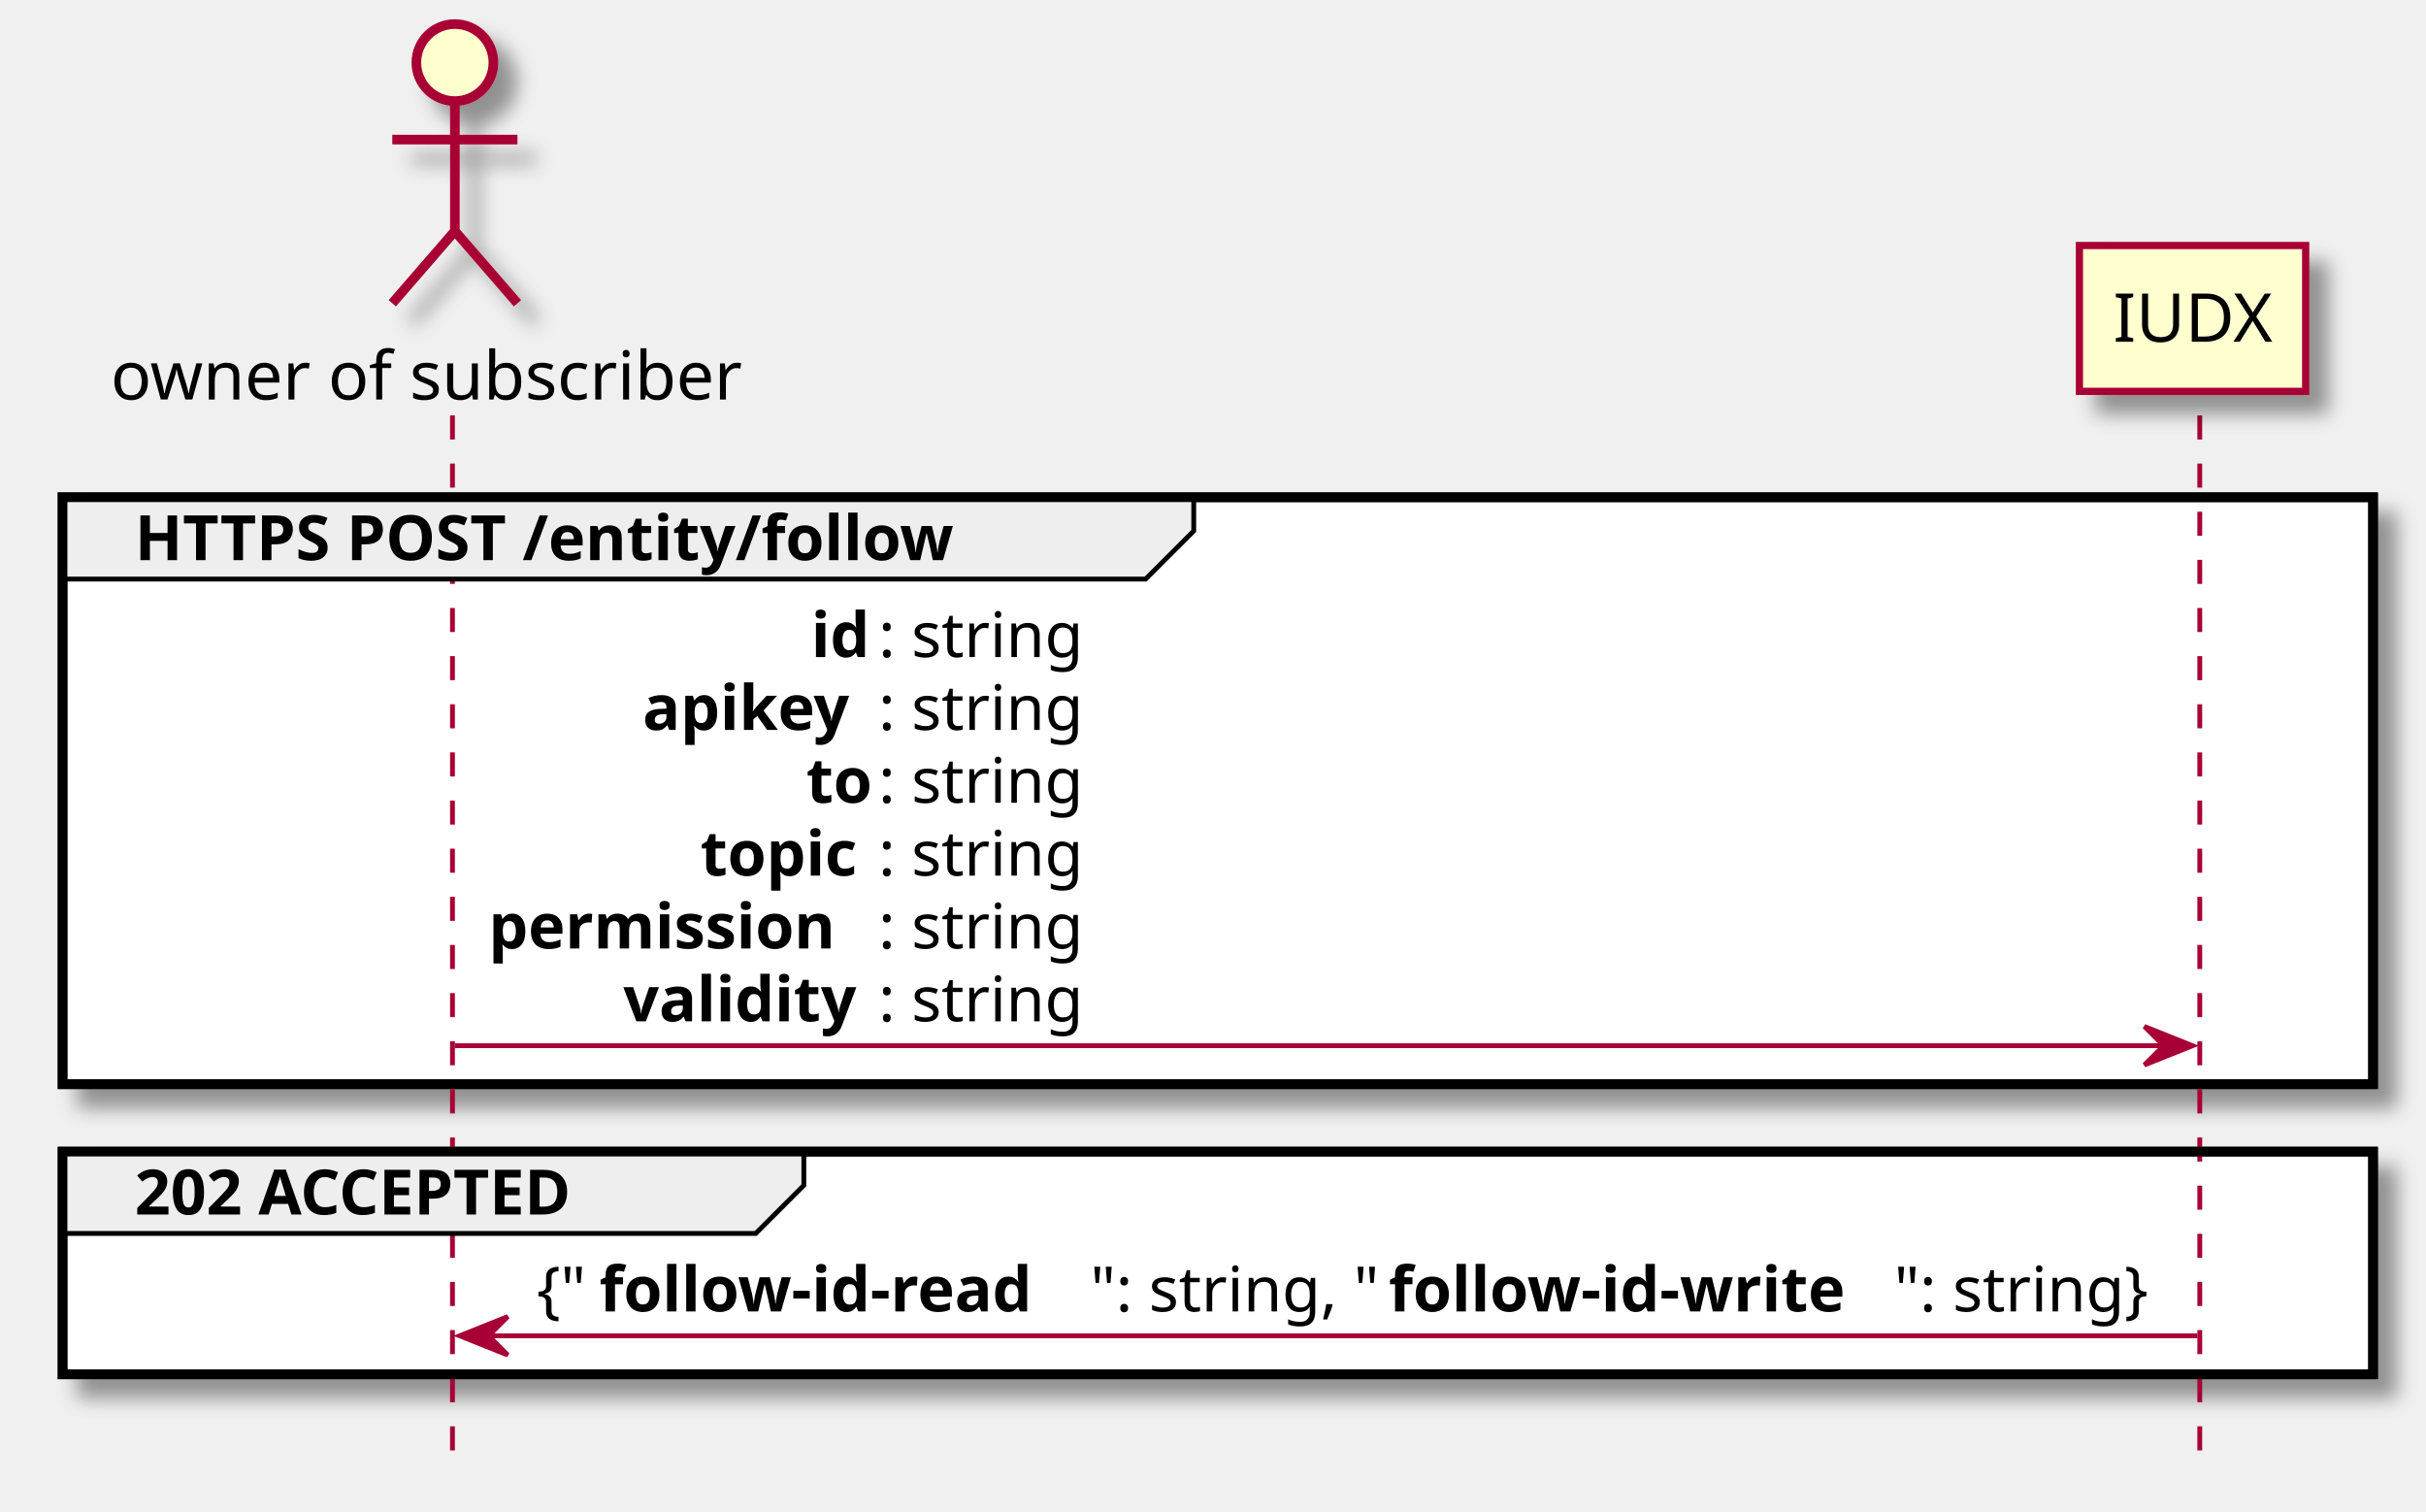
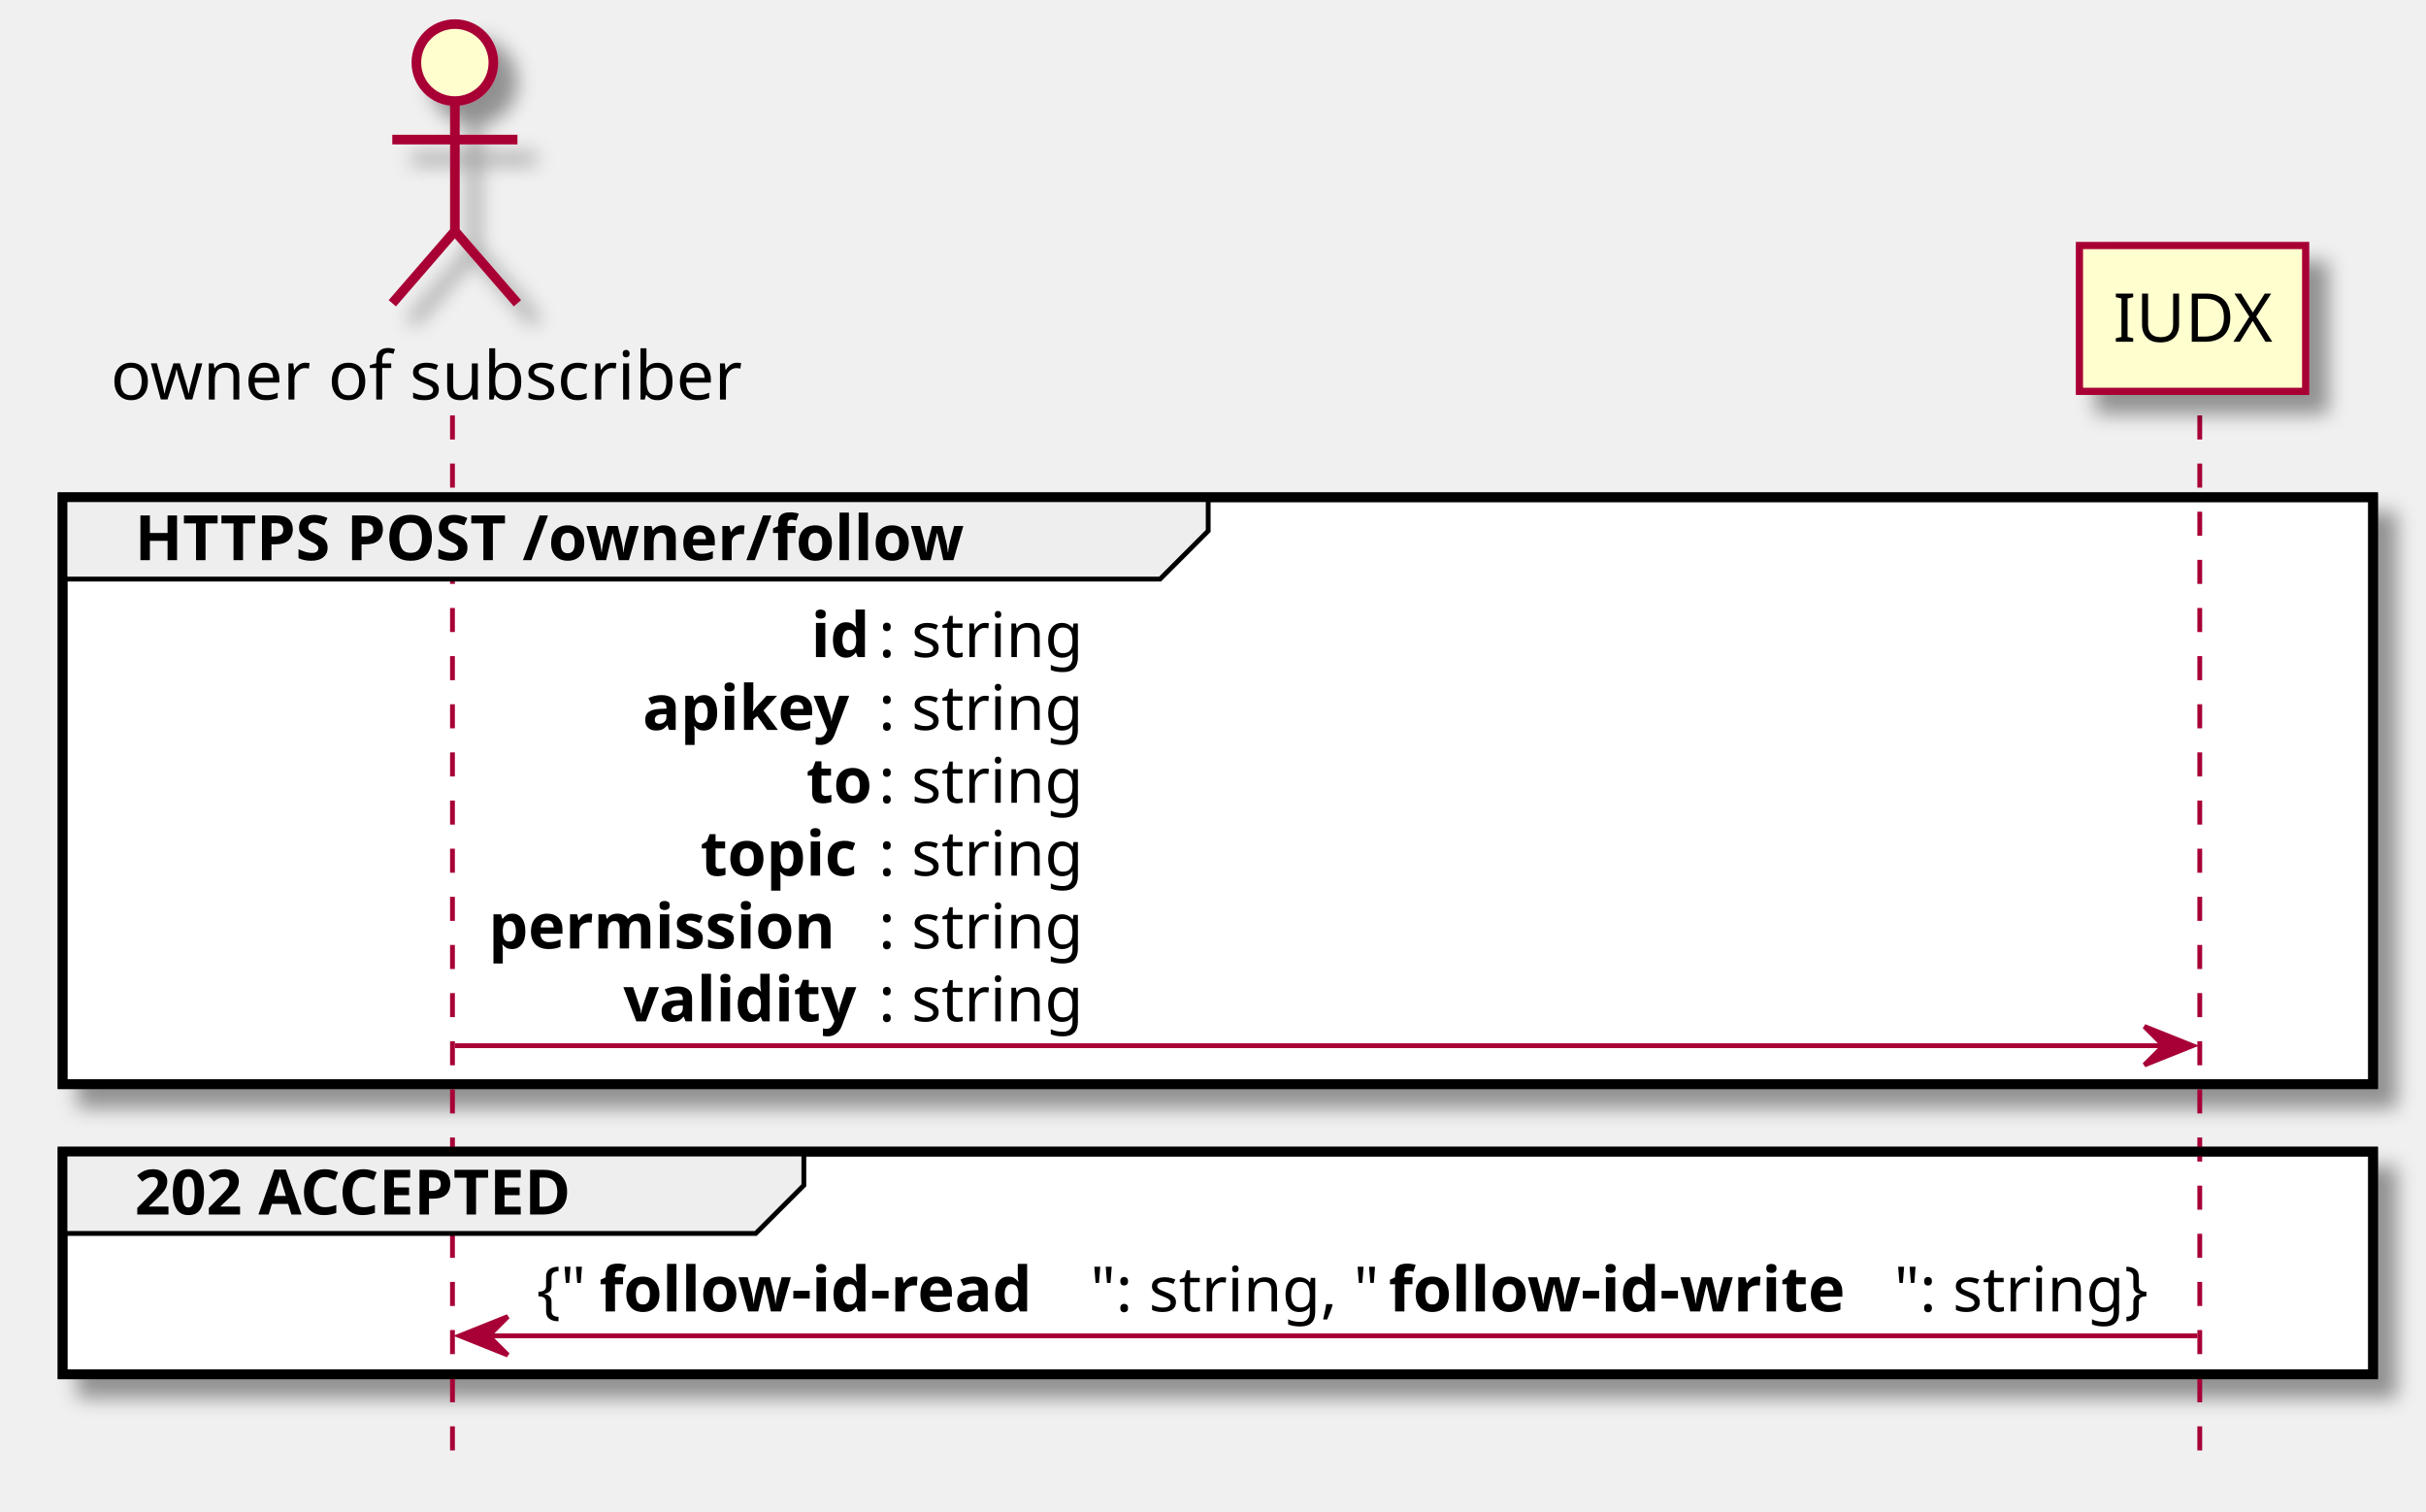
<svg xmlns="http://www.w3.org/2000/svg" contentScriptType="application/ecmascript" contentStyleType="text/css" height="314px" preserveAspectRatio="none" style="width:504px;height:314px;" version="1.1" viewBox="0 0 504 314" width="504px" zoomAndPan="magnify">
  <defs>
-     <filter height="300%" id="f8wurp7e0elx5" width="300%" x="-1" y="-1">
+     <filter height="300%" id="f1vh28s1d1xyx5" width="300%" x="-1" y="-1">
      <feGaussianBlur result="blurOut" stdDeviation="2.0" />
      <feColorMatrix in="blurOut" result="blurOut2" type="matrix" values="0 0 0 0 0 0 0 0 0 0 0 0 0 0 0 0 0 0 .4 0" />
      <feOffset dx="4.0" dy="4.0" in="blurOut2" result="blurOut3" />
      <feBlend in="SourceGraphic" in2="blurOut3" mode="normal" />
    </filter>
  </defs>
  <g>
-     <rect fill="#FFFFFF" filter="url(#f8wurp7e0elx5)" height="121.93" style="stroke: #000000; stroke-width: 2.0;" width="480" x="13" y="103.297" />
-     <rect fill="#FFFFFF" filter="url(#f8wurp7e0elx5)" height="46.266" style="stroke: #000000; stroke-width: 2.0;" width="480" x="13" y="239.227" />
+     <rect fill="#FFFFFF" filter="url(#f1vh28s1d1xyx5)" height="121.93" style="stroke: #000000; stroke-width: 2.0;" width="480" x="13" y="103.297" />
+     <rect fill="#FFFFFF" filter="url(#f1vh28s1d1xyx5)" height="46.266" style="stroke: #000000; stroke-width: 2.0;" width="480" x="13" y="239.227" />
    <line style="stroke: #A80036; stroke-width: 1.0; stroke-dasharray: 5.0,5.0;" x1="94" x2="94" y1="86.297" y2="302.492" />
    <line style="stroke: #A80036; stroke-width: 1.0; stroke-dasharray: 5.0,5.0;" x1="457" x2="457" y1="86.297" y2="302.492" />
    <text fill="#000000" font-family="sans-serif" font-size="14" lengthAdjust="spacingAndGlyphs" textLength="137" x="23" y="82.995">owner of subscriber</text>
-     <ellipse cx="94.5" cy="13" fill="#FEFECE" filter="url(#f8wurp7e0elx5)" rx="8" ry="8" style="stroke: #A80036; stroke-width: 2.0;" />
-     <path d="M94.5,21 L94.5,48 M81.5,29 L107.5,29 M94.5,48 L81.5,63 M94.5,48 L107.5,63 " fill="none" filter="url(#f8wurp7e0elx5)" style="stroke: #A80036; stroke-width: 2.0;" />
-     <rect fill="#FEFECE" filter="url(#f8wurp7e0elx5)" height="30.297" style="stroke: #A80036; stroke-width: 1.5;" width="47" x="432" y="51" />
+     <ellipse cx="94.5" cy="13" fill="#FEFECE" filter="url(#f1vh28s1d1xyx5)" rx="8" ry="8" style="stroke: #A80036; stroke-width: 2.0;" />
+     <path d="M94.5,21 L94.5,48 M81.5,29 L107.5,29 M94.5,48 L81.5,63 M94.5,48 L107.5,63 " fill="none" filter="url(#f1vh28s1d1xyx5)" style="stroke: #A80036; stroke-width: 2.0;" />
+     <rect fill="#FEFECE" filter="url(#f1vh28s1d1xyx5)" height="30.297" style="stroke: #A80036; stroke-width: 1.5;" width="47" x="432" y="51" />
    <text fill="#000000" font-family="sans-serif" font-size="14" lengthAdjust="spacingAndGlyphs" textLength="33" x="439" y="70.995">IUDX</text>
-     <path d="M13,103.297 L248,103.297 L248,110.297 L238,120.297 L13,120.297 L13,103.297 " fill="#EEEEEE" style="stroke: #000000; stroke-width: 1.0;" />
+     <path d="M13,103.297 L251,103.297 L251,110.297 L241,120.297 L13,120.297 L13,103.297 " fill="#EEEEEE" style="stroke: #000000; stroke-width: 1.0;" />
    <rect fill="none" height="121.93" style="stroke: #000000; stroke-width: 2.0;" width="480" x="13" y="103.297" />
-     <text fill="#000000" font-family="sans-serif" font-size="13" font-weight="bold" lengthAdjust="spacingAndGlyphs" textLength="190" x="28" y="116.364">HTTPS POST /entity/follow</text>
+     <text fill="#000000" font-family="sans-serif" font-size="13" font-weight="bold" lengthAdjust="spacingAndGlyphs" textLength="193" x="28" y="116.364">HTTPS POST /owner/follow</text>
    <polygon fill="#A80036" points="445.5,213.227,455.5,217.227,445.5,221.227,449.5,217.227" style="stroke: #A80036; stroke-width: 1.0;" />
    <line style="stroke: #A80036; stroke-width: 1.0;" x1="94.5" x2="451.5" y1="217.227" y2="217.227" />
    <text fill="#000000" font-family="sans-serif" font-size="13" font-weight="bold" lengthAdjust="spacingAndGlyphs" textLength="14" x="168.5" y="136.497">id</text>
    <text fill="#000000" font-family="sans-serif" font-size="13" lengthAdjust="spacingAndGlyphs" textLength="44" x="182.5" y="136.497">: string</text>
    <text fill="#000000" font-family="sans-serif" font-size="13" font-weight="bold" lengthAdjust="spacingAndGlyphs" textLength="49" x="133.5" y="151.629">apikey</text>
    <text fill="#000000" font-family="sans-serif" font-size="13" lengthAdjust="spacingAndGlyphs" textLength="44" x="182.5" y="151.629">: string</text>
    <text fill="#000000" font-family="sans-serif" font-size="13" font-weight="bold" lengthAdjust="spacingAndGlyphs" textLength="15" x="167.5" y="166.762">to</text>
    <text fill="#000000" font-family="sans-serif" font-size="13" lengthAdjust="spacingAndGlyphs" textLength="44" x="182.5" y="166.762">: string</text>
    <text fill="#000000" font-family="sans-serif" font-size="13" font-weight="bold" lengthAdjust="spacingAndGlyphs" textLength="37" x="145.5" y="181.895">topic</text>
    <text fill="#000000" font-family="sans-serif" font-size="13" lengthAdjust="spacingAndGlyphs" textLength="44" x="182.5" y="181.895">: string</text>
    <text fill="#000000" font-family="sans-serif" font-size="13" font-weight="bold" lengthAdjust="spacingAndGlyphs" textLength="81" x="101.5" y="197.028">permission</text>
    <text fill="#000000" font-family="sans-serif" font-size="13" lengthAdjust="spacingAndGlyphs" textLength="44" x="182.5" y="197.028">: string</text>
    <text fill="#000000" font-family="sans-serif" font-size="13" font-weight="bold" lengthAdjust="spacingAndGlyphs" textLength="53" x="129.5" y="212.161">validity</text>
    <text fill="#000000" font-family="sans-serif" font-size="13" lengthAdjust="spacingAndGlyphs" textLength="44" x="182.5" y="212.161">: string</text>
    <path d="M13,239.227 L167,239.227 L167,246.227 L157,256.227 L13,256.227 L13,239.227 " fill="#EEEEEE" style="stroke: #000000; stroke-width: 1.0;" />
    <rect fill="none" height="46.266" style="stroke: #000000; stroke-width: 2.0;" width="480" x="13" y="239.227" />
    <text fill="#000000" font-family="sans-serif" font-size="13" font-weight="bold" lengthAdjust="spacingAndGlyphs" textLength="109" x="28" y="252.293">202 ACCEPTED</text>
    <polygon fill="#A80036" points="105.5,273.492,95.5,277.492,105.5,281.492,101.5,277.492" style="stroke: #A80036; stroke-width: 1.0;" />
    <line style="stroke: #A80036; stroke-width: 1.0;" x1="99.5" x2="456.5" y1="277.492" y2="277.492" />
    <text fill="#000000" font-family="sans-serif" font-size="13" lengthAdjust="spacingAndGlyphs" textLength="13" x="111.5" y="272.426">{"</text>
    <text fill="#000000" font-family="sans-serif" font-size="13" font-weight="bold" lengthAdjust="spacingAndGlyphs" textLength="102" x="124.5" y="272.426">follow-id-read</text>
    <text fill="#000000" font-family="sans-serif" font-size="13" lengthAdjust="spacingAndGlyphs" textLength="62" x="226.5" y="272.426">": string, "</text>
    <text fill="#000000" font-family="sans-serif" font-size="13" font-weight="bold" lengthAdjust="spacingAndGlyphs" textLength="105" x="288.5" y="272.426">follow-id-write</text>
    <text fill="#000000" font-family="sans-serif" font-size="13" lengthAdjust="spacingAndGlyphs" textLength="57" x="393.5" y="272.426">": string}</text>
  </g>
</svg>
